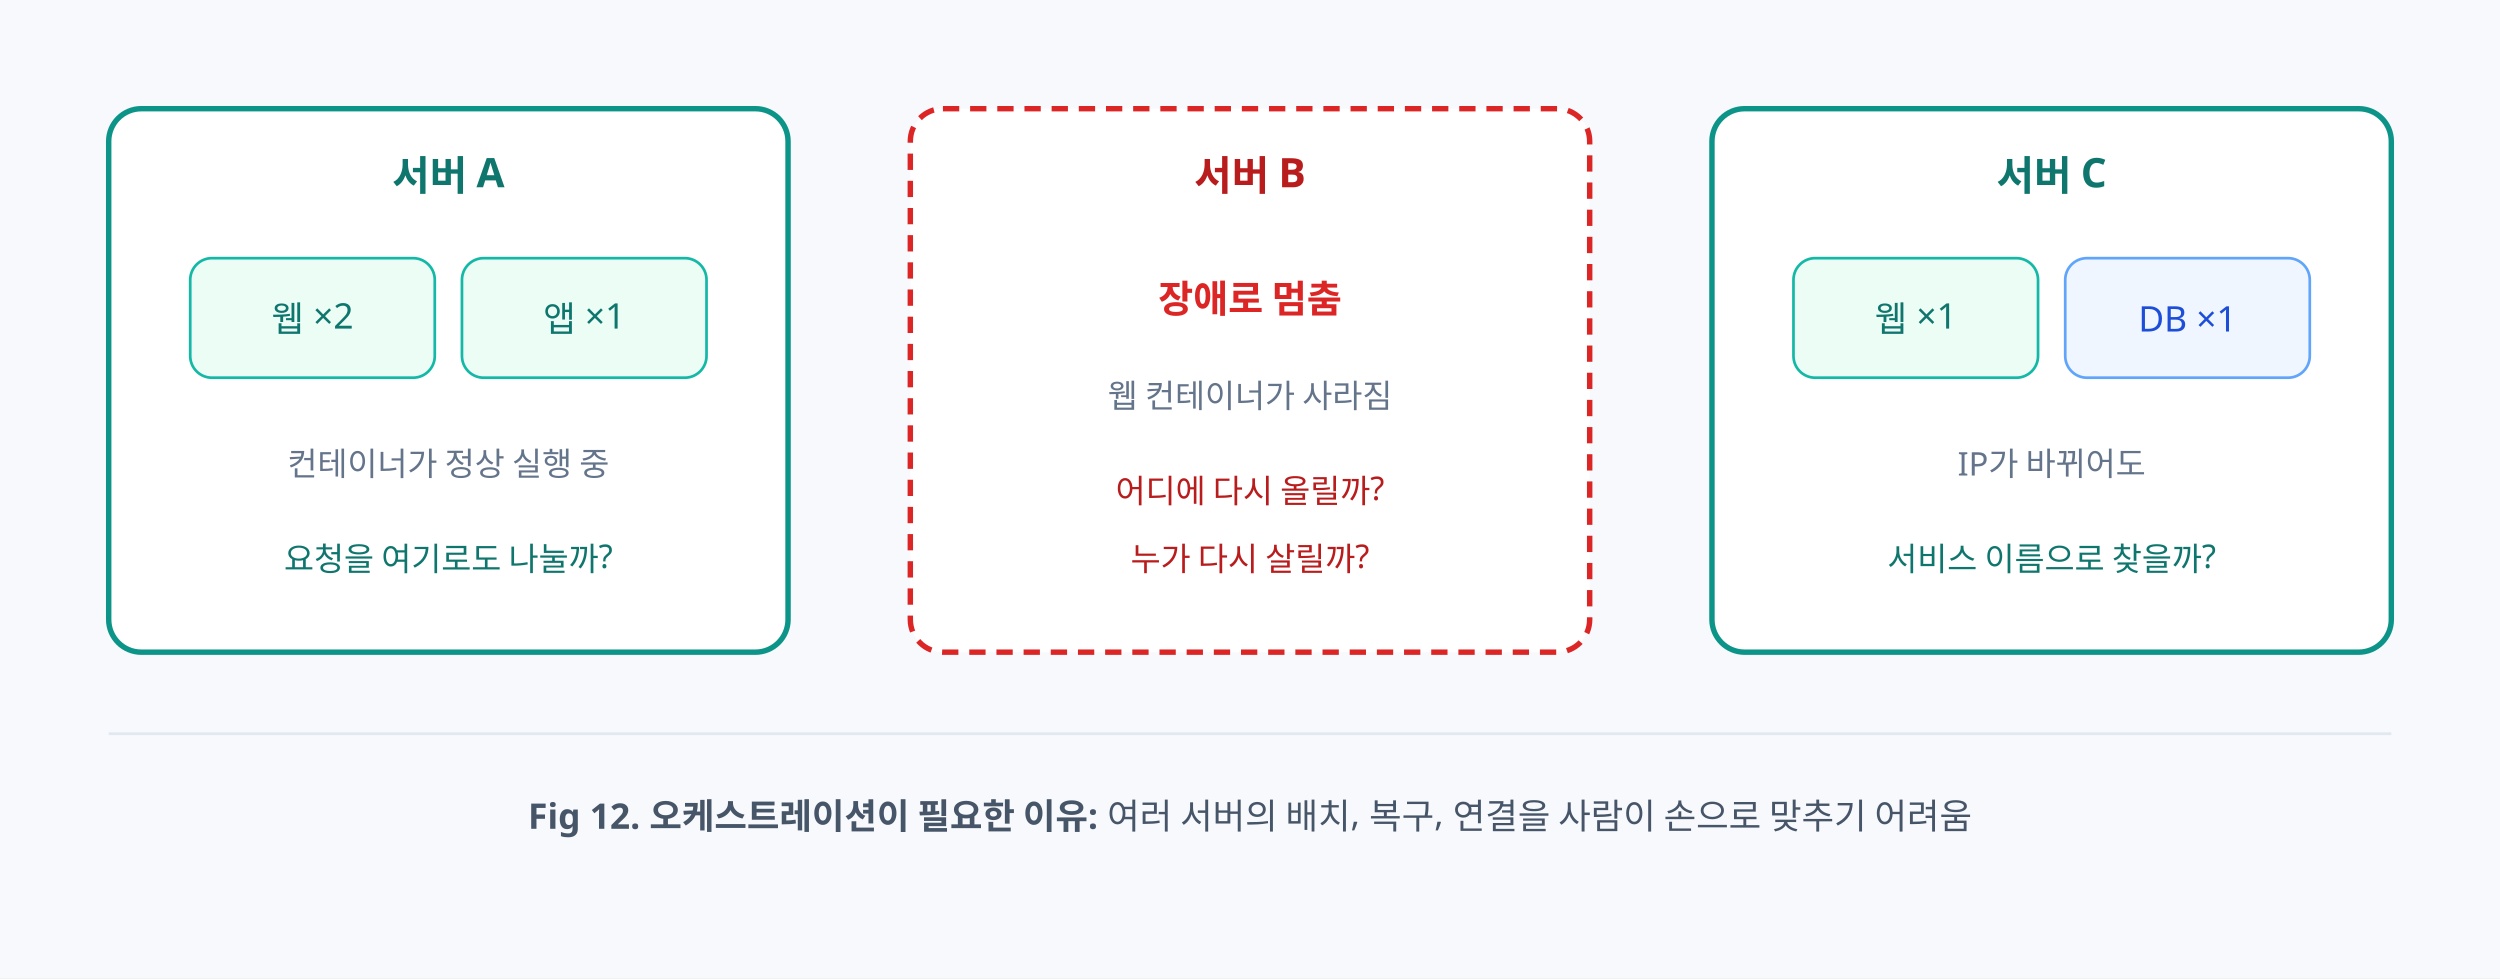
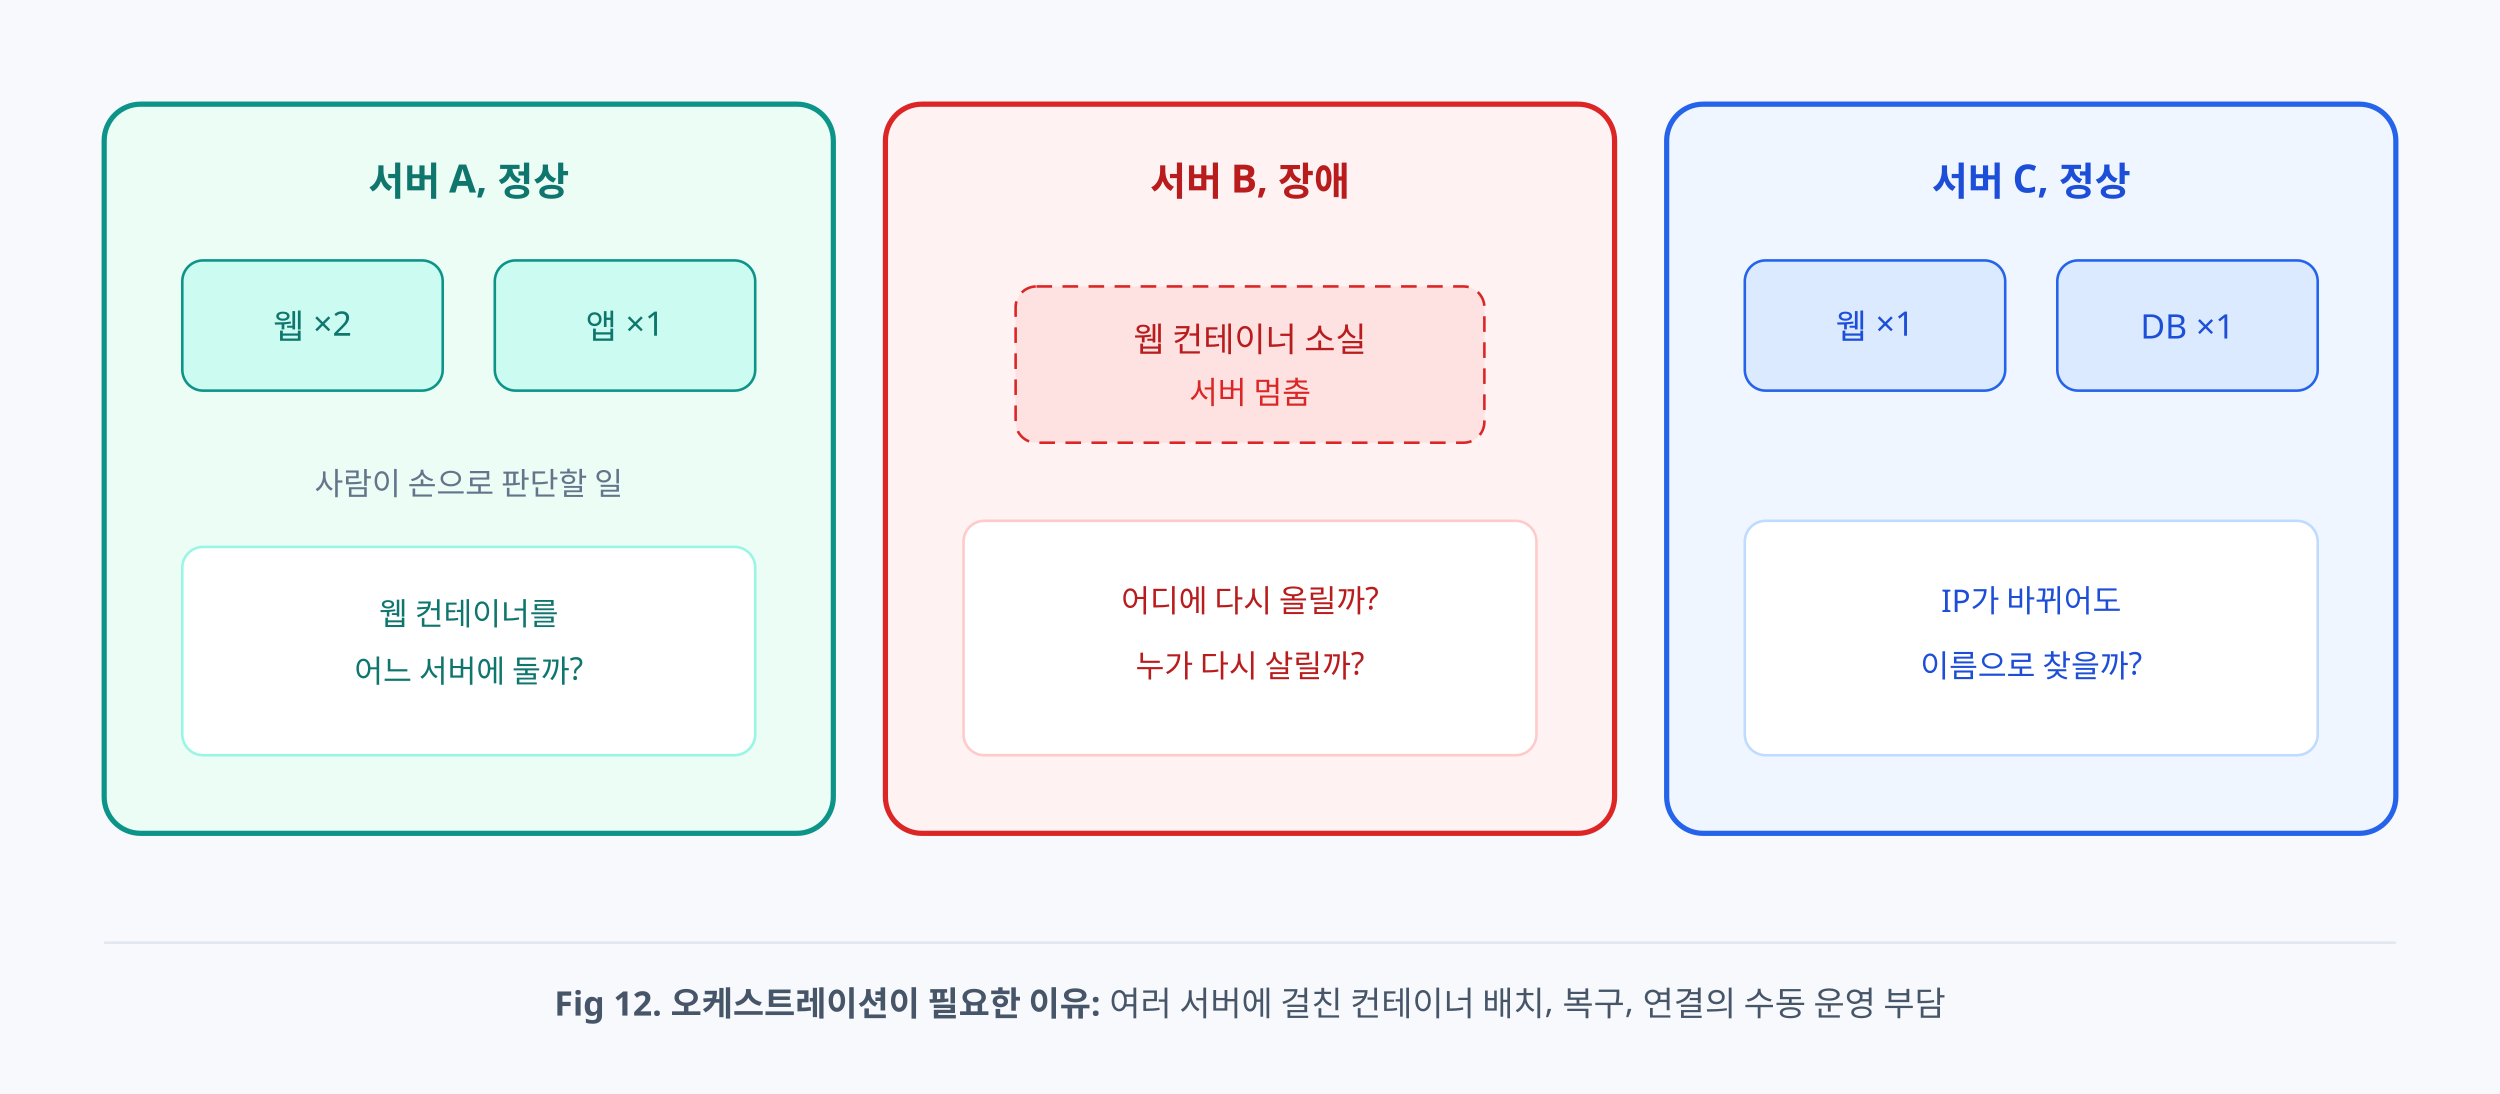
- <svg xmlns="http://www.w3.org/2000/svg" width="920" height="360" viewBox="0 0 920 360">
-   <rect width="920" height="360" fill="#F7F9FC" />
-   <rect x="40" y="40" width="250" height="200" rx="12" fill="#FFFFFF" stroke="#0D9488" stroke-width="2" />
-   <text x="165" y="70" text-anchor="middle" font-family="Apple SD Gothic Neo, Noto Sans KR, sans-serif" font-size="15" fill="#0F766E" font-weight="600">서버 A</text>
-   <rect x="70" y="95" width="90" height="44" rx="8" fill="#ECFDF5" stroke="#14B8A6" />
-   <text x="115" y="122" text-anchor="middle" font-family="Apple SD Gothic Neo, Noto Sans KR, sans-serif" font-size="13" fill="#0F766E">웹 ×2</text>
-   <rect x="170" y="95" width="90" height="44" rx="8" fill="#ECFDF5" stroke="#14B8A6" />
-   <text x="215" y="122" text-anchor="middle" font-family="Apple SD Gothic Neo, Noto Sans KR, sans-serif" font-size="13" fill="#0F766E">앱 ×1</text>
-   <text x="165" y="175" text-anchor="middle" font-family="Apple SD Gothic Neo, Noto Sans KR, sans-serif" font-size="12" fill="#64748B">컨테이너가 정상 실행 중</text>
-   <text x="165" y="210" text-anchor="middle" font-family="Apple SD Gothic Neo, Noto Sans KR, sans-serif" font-size="12" fill="#0F766E">요청을 여기로도 나눌까?</text>
-   <rect x="335" y="40" width="250" height="200" rx="12" fill="#FFFFFF" stroke="#DC2626" stroke-width="2" stroke-dasharray="6 4" />
-   <text x="460" y="70" text-anchor="middle" font-family="Apple SD Gothic Neo, Noto Sans KR, sans-serif" font-size="15" fill="#B91C1C" font-weight="600">서버 B</text>
-   <text x="460" y="115" text-anchor="middle" font-family="Apple SD Gothic Neo, Noto Sans KR, sans-serif" font-size="14" fill="#DC2626" font-weight="600">장애로 멈춤</text>
-   <text x="460" y="150" text-anchor="middle" font-family="Apple SD Gothic Neo, Noto Sans KR, sans-serif" font-size="12" fill="#64748B">웹 컨테이너가 사라짐</text>
-   <text x="460" y="185" text-anchor="middle" font-family="Apple SD Gothic Neo, Noto Sans KR, sans-serif" font-size="12" fill="#B91C1C">어디에 다시 올릴까?</text>
-   <text x="460" y="210" text-anchor="middle" font-family="Apple SD Gothic Neo, Noto Sans KR, sans-serif" font-size="12" fill="#B91C1C">누가 다시 살릴까?</text>
-   <rect x="630" y="40" width="250" height="200" rx="12" fill="#FFFFFF" stroke="#0D9488" stroke-width="2" />
-   <text x="755" y="70" text-anchor="middle" font-family="Apple SD Gothic Neo, Noto Sans KR, sans-serif" font-size="15" fill="#0F766E" font-weight="600">서버 C</text>
-   <rect x="660" y="95" width="90" height="44" rx="8" fill="#ECFDF5" stroke="#14B8A6" />
-   <text x="705" y="122" text-anchor="middle" font-family="Apple SD Gothic Neo, Noto Sans KR, sans-serif" font-size="13" fill="#0F766E">웹 ×1</text>
-   <rect x="760" y="95" width="90" height="44" rx="8" fill="#EFF6FF" stroke="#60A5FA" />
-   <text x="805" y="122" text-anchor="middle" font-family="Apple SD Gothic Neo, Noto Sans KR, sans-serif" font-size="13" fill="#1D4ED8">DB ×1</text>
-   <text x="755" y="175" text-anchor="middle" font-family="Apple SD Gothic Neo, Noto Sans KR, sans-serif" font-size="12" fill="#64748B">IP가 바뀌어도</text>
-   <text x="755" y="210" text-anchor="middle" font-family="Apple SD Gothic Neo, Noto Sans KR, sans-serif" font-size="12" fill="#0F766E">서비스 이름으로 찾을까?</text>
-   <line x1="40" y1="270" x2="880" y2="270" stroke="#E2E8F0" stroke-width="1" />
-   <text x="460" y="305" text-anchor="middle" font-family="Apple SD Gothic Neo, Noto Sans KR, sans-serif" font-size="13" fill="#475569">
+ <svg xmlns="http://www.w3.org/2000/svg" width="960" height="420" viewBox="0 0 960 420">
+   <rect width="960" height="420" fill="#F7F9FC" />
+   <rect x="40" y="40" width="280" height="280" rx="14" fill="#ECFDF5" stroke="#0D9488" stroke-width="2" />
+   <text x="180" y="75" text-anchor="middle" font-family="Apple SD Gothic Neo, Noto Sans KR, sans-serif" font-size="15" fill="#0F766E" font-weight="600">서버 A, 정상</text>
+   <rect x="70" y="100" width="100" height="50" rx="8" fill="#CCFBF1" stroke="#0D9488" />
+   <text x="120" y="130" text-anchor="middle" font-family="Apple SD Gothic Neo, Noto Sans KR, sans-serif" font-size="13" fill="#0F766E">웹 ×2</text>
+   <rect x="190" y="100" width="100" height="50" rx="8" fill="#CCFBF1" stroke="#0D9488" />
+   <text x="240" y="130" text-anchor="middle" font-family="Apple SD Gothic Neo, Noto Sans KR, sans-serif" font-size="13" fill="#0F766E">앱 ×1</text>
+   <text x="180" y="190" text-anchor="middle" font-family="Apple SD Gothic Neo, Noto Sans KR, sans-serif" font-size="12" fill="#64748B">사람이 손으로 판단할 일</text>
+   <rect x="70" y="210" width="220" height="80" rx="8" fill="#FFFFFF" stroke="#99F6E4" />
+   <text x="180" y="240" text-anchor="middle" font-family="Apple SD Gothic Neo, Noto Sans KR, sans-serif" font-size="12" fill="#0F766E">웹 컨테이너를</text>
+   <text x="180" y="262" text-anchor="middle" font-family="Apple SD Gothic Neo, Noto Sans KR, sans-serif" font-size="12" fill="#0F766E">어느 서버에 둘까?</text>
+   <rect x="340" y="40" width="280" height="280" rx="14" fill="#FEF2F2" stroke="#DC2626" stroke-width="2" />
+   <text x="480" y="75" text-anchor="middle" font-family="Apple SD Gothic Neo, Noto Sans KR, sans-serif" font-size="15" fill="#B91C1C" font-weight="600">서버 B, 장애</text>
+   <rect x="390" y="110" width="180" height="60" rx="8" fill="#FEE2E2" stroke="#DC2626" stroke-dasharray="6 4" />
+   <text x="480" y="135" text-anchor="middle" font-family="Apple SD Gothic Neo, Noto Sans KR, sans-serif" font-size="13" fill="#B91C1C">웹 컨테이너 소실</text>
+   <text x="480" y="155" text-anchor="middle" font-family="Apple SD Gothic Neo, Noto Sans KR, sans-serif" font-size="12" fill="#DC2626">서버 멈춤</text>
+   <rect x="370" y="200" width="220" height="90" rx="8" fill="#FFFFFF" stroke="#FECACA" />
+   <text x="480" y="235" text-anchor="middle" font-family="Apple SD Gothic Neo, Noto Sans KR, sans-serif" font-size="12" fill="#B91C1C">어디에 다시 올릴까?</text>
+   <text x="480" y="260" text-anchor="middle" font-family="Apple SD Gothic Neo, Noto Sans KR, sans-serif" font-size="12" fill="#B91C1C">누가 다시 살릴까?</text>
+   <rect x="640" y="40" width="280" height="280" rx="14" fill="#EFF6FF" stroke="#2563EB" stroke-width="2" />
+   <text x="780" y="75" text-anchor="middle" font-family="Apple SD Gothic Neo, Noto Sans KR, sans-serif" font-size="15" fill="#1D4ED8" font-weight="600">서버 C, 정상</text>
+   <rect x="670" y="100" width="100" height="50" rx="8" fill="#DBEAFE" stroke="#2563EB" />
+   <text x="720" y="130" text-anchor="middle" font-family="Apple SD Gothic Neo, Noto Sans KR, sans-serif" font-size="13" fill="#1D4ED8">웹 ×1</text>
+   <rect x="790" y="100" width="100" height="50" rx="8" fill="#DBEAFE" stroke="#2563EB" />
+   <text x="840" y="130" text-anchor="middle" font-family="Apple SD Gothic Neo, Noto Sans KR, sans-serif" font-size="13" fill="#1D4ED8">DB ×1</text>
+   <rect x="670" y="200" width="220" height="90" rx="8" fill="#FFFFFF" stroke="#BFDBFE" />
+   <text x="780" y="235" text-anchor="middle" font-family="Apple SD Gothic Neo, Noto Sans KR, sans-serif" font-size="12" fill="#1D4ED8">IP가 바뀌어도</text>
+   <text x="780" y="260" text-anchor="middle" font-family="Apple SD Gothic Neo, Noto Sans KR, sans-serif" font-size="12" fill="#1D4ED8">이름으로 찾을까?</text>
+   <line x1="40" y1="362" x2="920" y2="362" stroke="#E2E8F0" stroke-width="1" />
+   <text x="480" y="390" text-anchor="middle" font-family="Apple SD Gothic Neo, Noto Sans KR, sans-serif" font-size="13" fill="#475569">
    <tspan font-weight="600">Fig 12. 오케스트레이션이 필요한 이유:</tspan>
-     <tspan> 여러 서버의 배치, 복구, 연결을 사람이 손으로 맞추기 어려움</tspan>
+     <tspan> 여러 서버에 걸친 컨테이너 배치, 복구, 연결의 수동 운영 부담</tspan>
  </text>
</svg>
